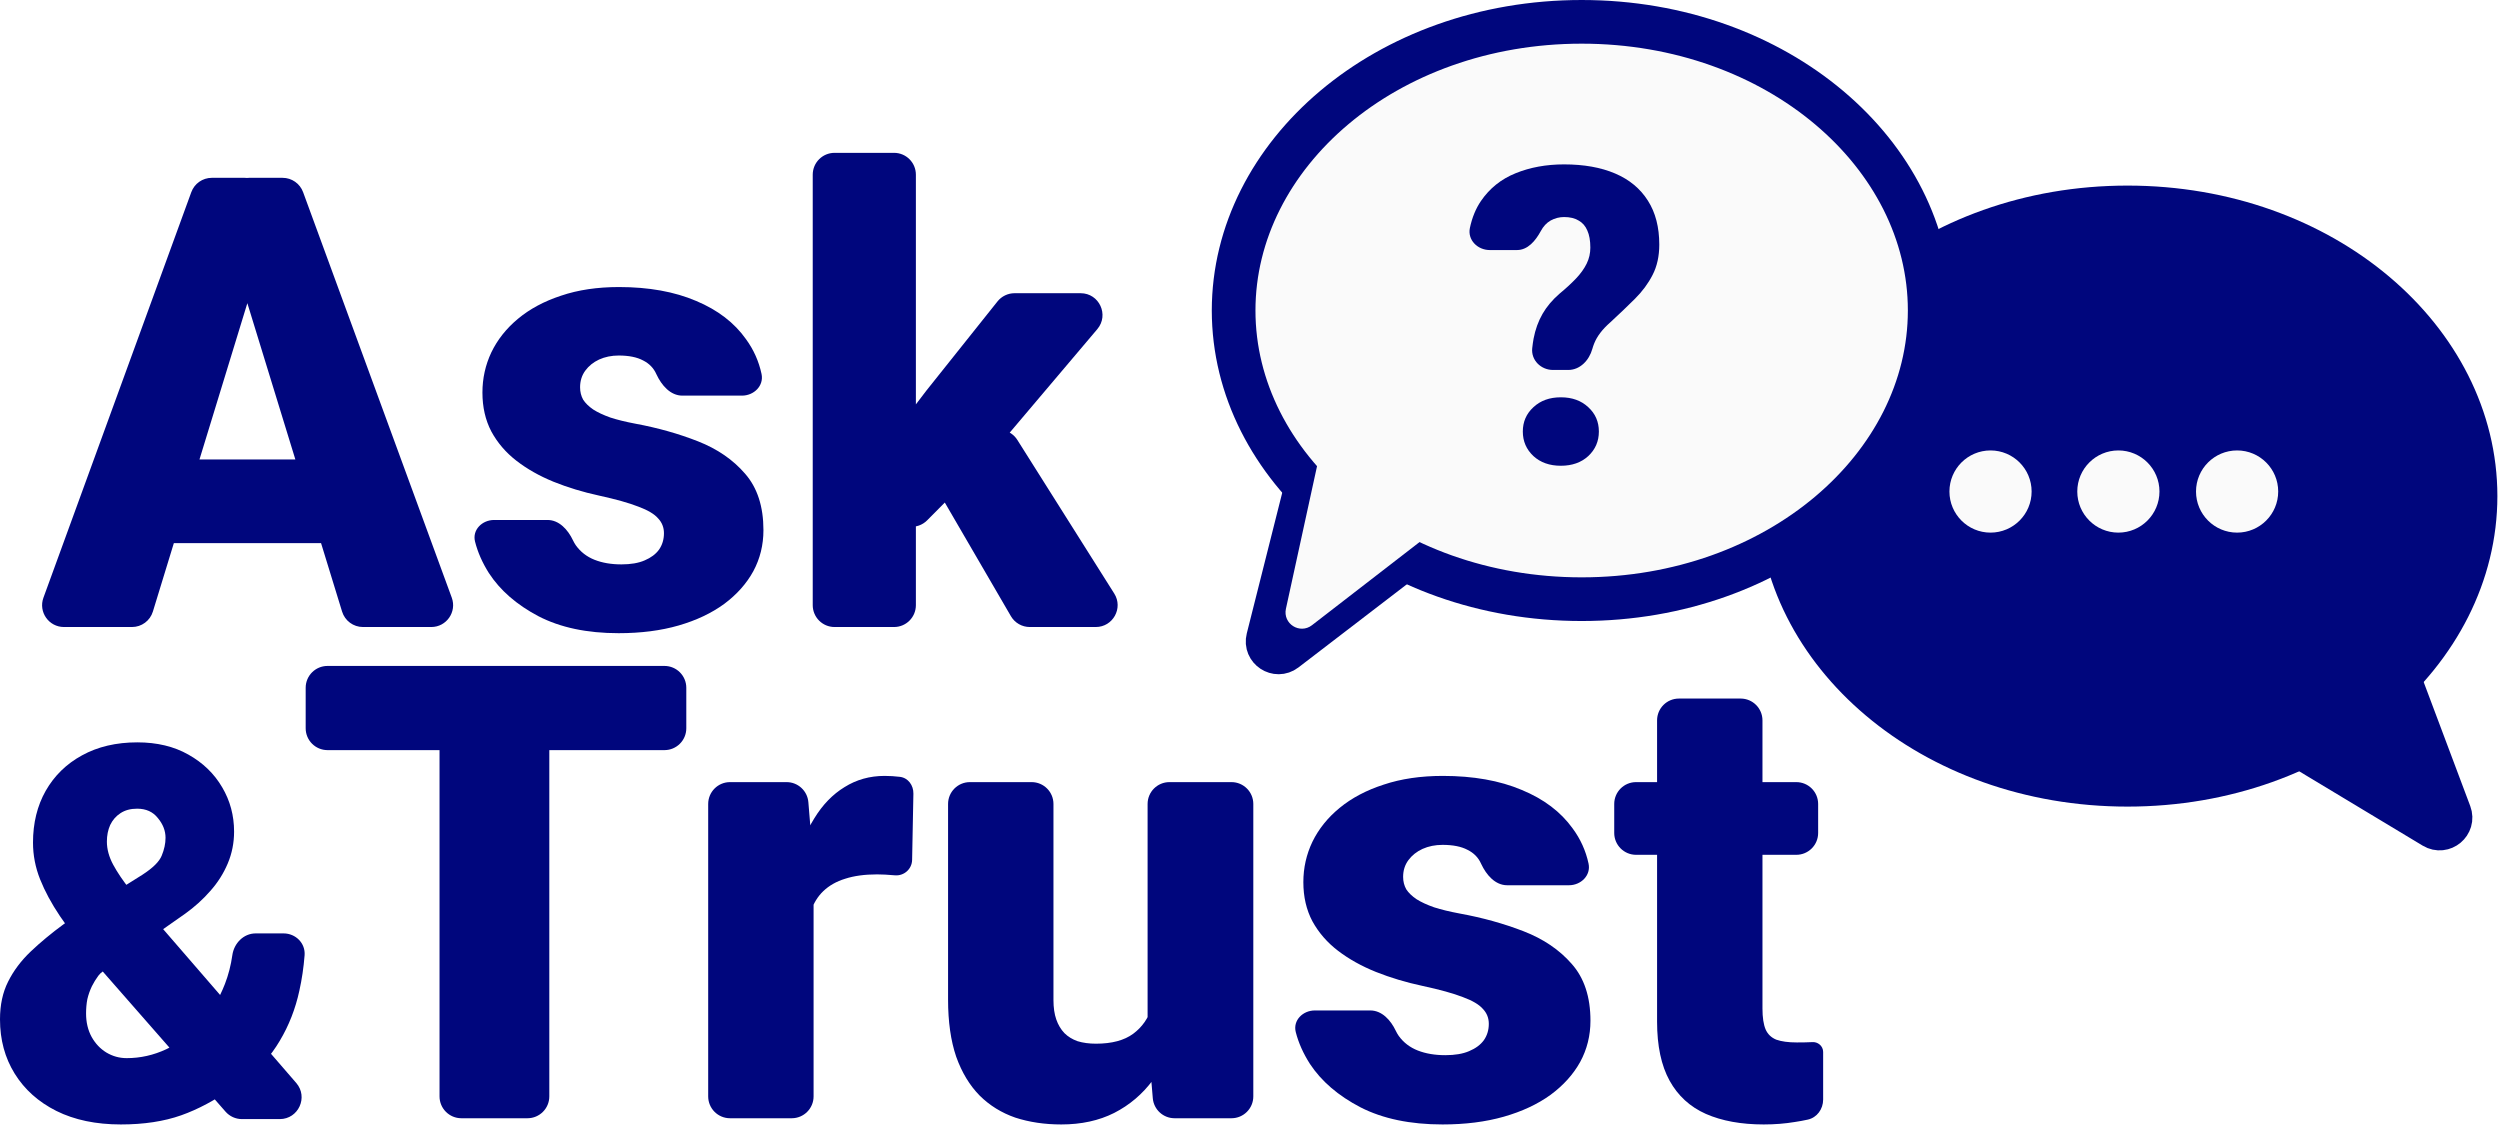
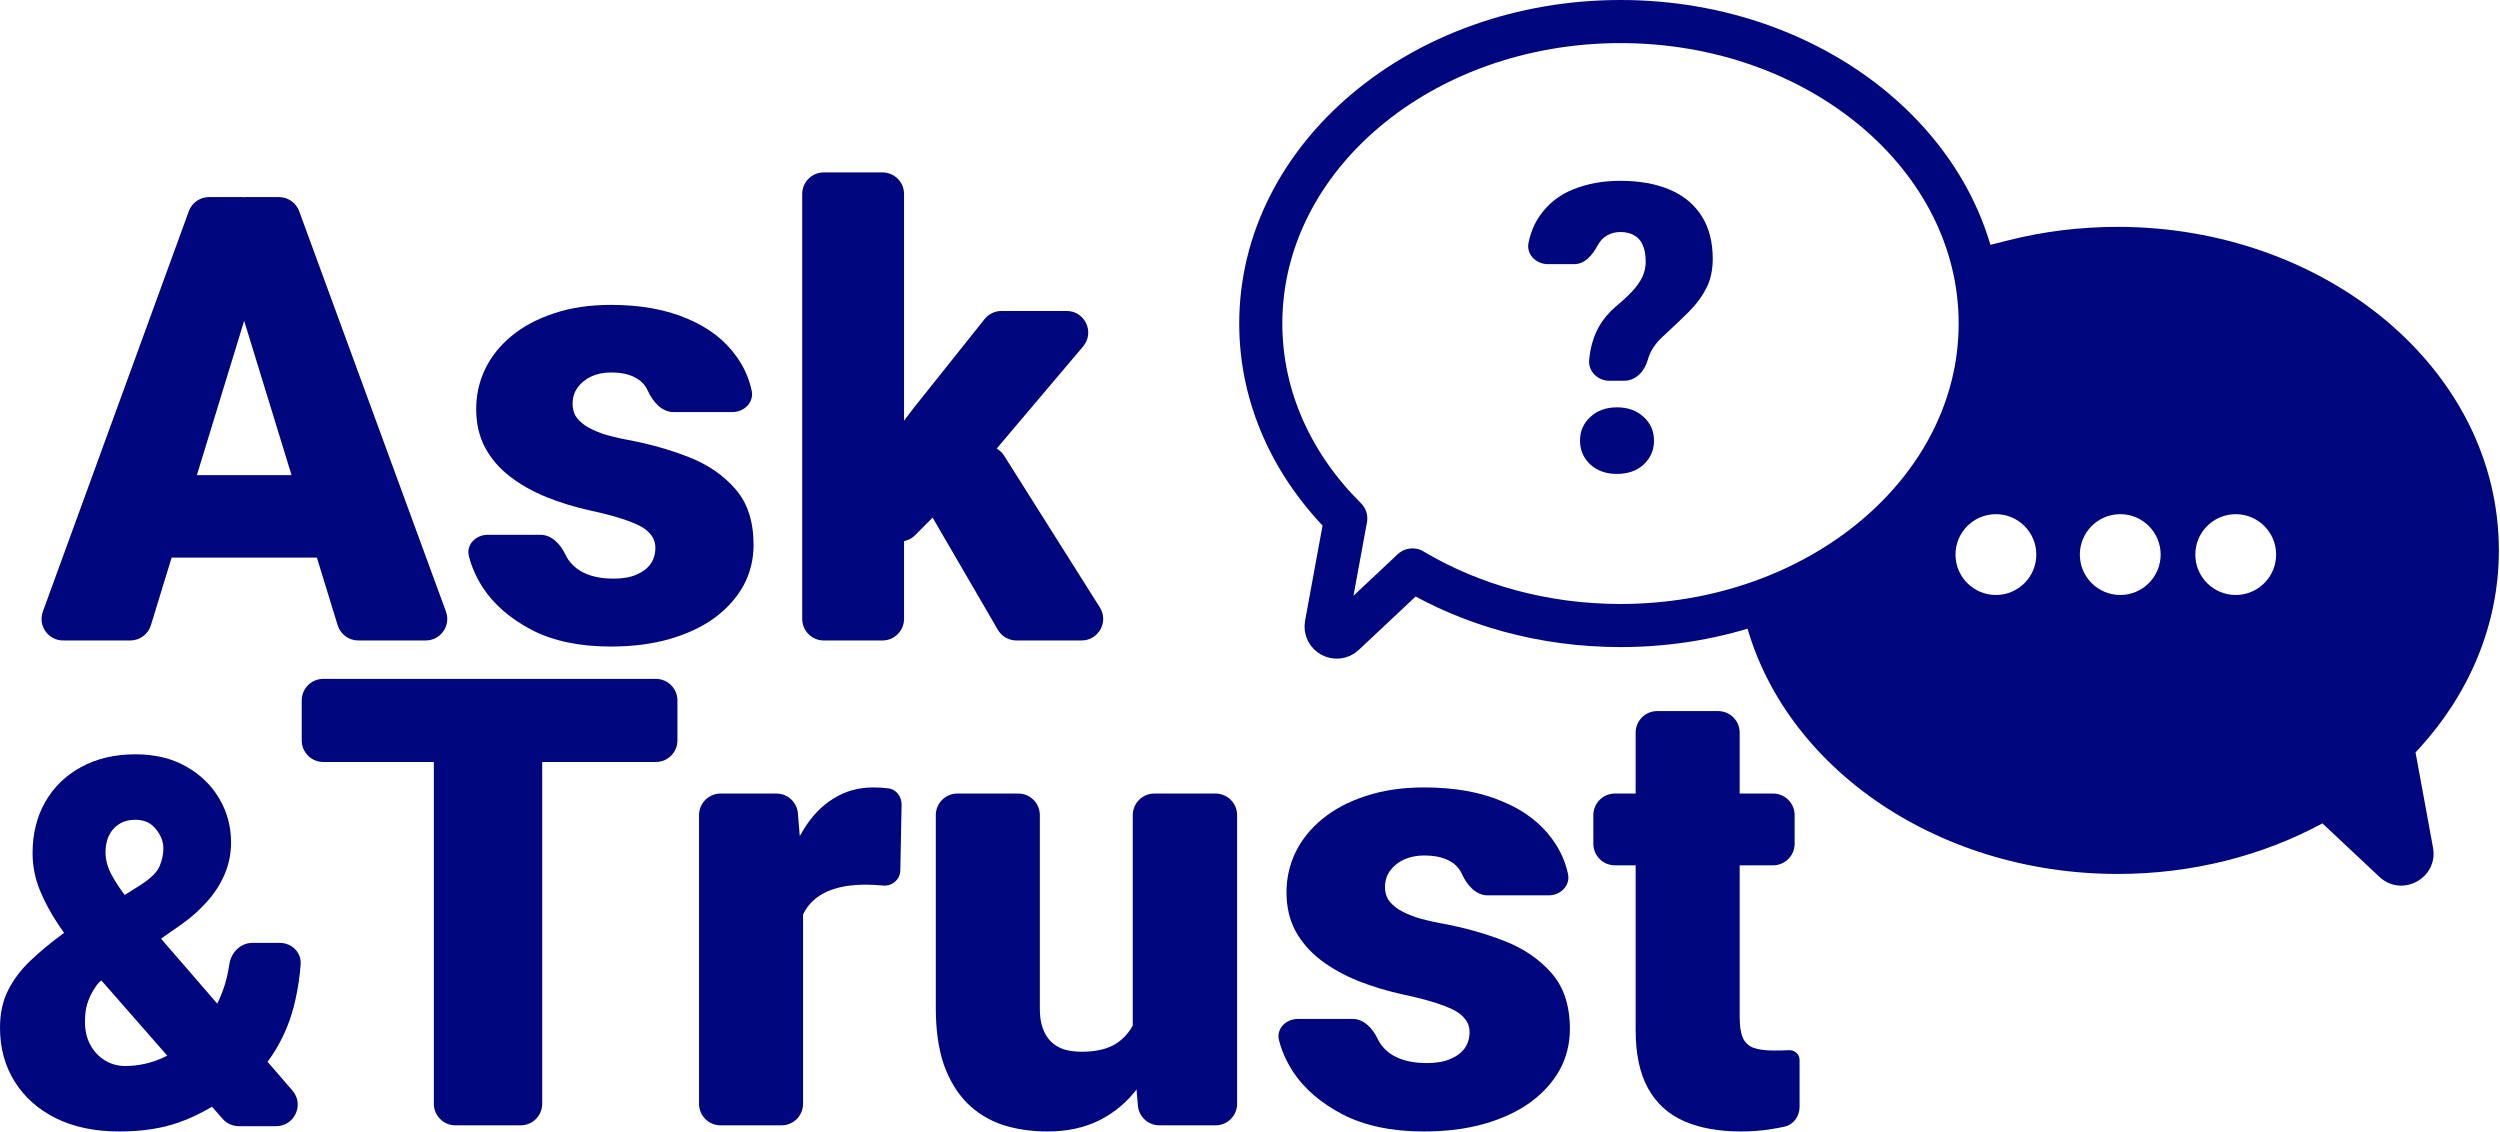
- <svg xmlns="http://www.w3.org/2000/svg" width="229" height="103" viewBox="0 0 229 103" fill="none">
-   <path d="M23.547 24.776C23.533 24.883 23.509 24.988 23.478 25.091L14.004 56.02C13.747 56.861 12.971 57.435 12.092 57.435H5.858C4.469 57.435 3.503 56.054 3.979 54.75L17.522 17.604C17.81 16.814 18.561 16.289 19.401 16.289H22.412C23.624 16.289 24.557 17.358 24.394 18.559L23.547 24.776ZM33.247 57.435C32.368 57.435 31.593 56.862 31.335 56.022L21.831 25.08C21.802 24.984 21.779 24.887 21.765 24.788L20.839 18.584C20.659 17.375 21.595 16.289 22.817 16.289H25.886C26.725 16.289 27.475 16.813 27.764 17.601L41.382 54.746C41.861 56.052 40.895 57.435 39.505 57.435H33.247ZM29.377 42.09C30.481 42.09 31.377 42.985 31.377 44.09V47.748C31.377 48.853 30.481 49.748 29.377 49.748H12.431C11.326 49.748 10.431 48.853 10.431 47.748V44.09C10.431 42.985 11.326 42.09 12.431 42.09H29.377Z" fill="#00067D" />
-   <path d="M60.818 48.844C60.818 48.316 60.641 47.864 60.286 47.487C59.949 47.092 59.351 46.734 58.491 46.414C57.631 46.075 56.425 45.735 54.874 45.396C53.397 45.076 52.005 44.652 50.696 44.125C49.406 43.597 48.275 42.956 47.303 42.203C46.331 41.449 45.565 40.554 45.004 39.518C44.462 38.482 44.191 37.295 44.191 35.958C44.191 34.658 44.462 33.433 45.004 32.284C45.565 31.116 46.378 30.089 47.443 29.204C48.528 28.299 49.846 27.593 51.397 27.084C52.949 26.557 54.715 26.293 56.697 26.293C59.426 26.293 61.781 26.717 63.763 27.564C65.744 28.393 67.268 29.562 68.333 31.069C69.035 32.032 69.509 33.094 69.757 34.254C69.987 35.334 69.064 36.24 67.96 36.24H62.51C61.405 36.24 60.599 35.293 60.132 34.292C60.127 34.282 60.122 34.272 60.117 34.262C59.874 33.716 59.472 33.301 58.912 33.019C58.351 32.717 57.603 32.566 56.669 32.566C56.014 32.566 55.416 32.689 54.874 32.934C54.35 33.179 53.93 33.518 53.612 33.951C53.294 34.385 53.136 34.893 53.136 35.477C53.136 35.892 53.229 36.269 53.416 36.608C53.621 36.928 53.93 37.229 54.341 37.512C54.752 37.776 55.276 38.021 55.911 38.247C56.547 38.454 57.313 38.642 58.211 38.812C60.248 39.189 62.155 39.725 63.931 40.423C65.707 41.12 67.146 42.109 68.249 43.39C69.371 44.671 69.931 46.395 69.931 48.561C69.931 49.918 69.623 51.171 69.006 52.32C68.389 53.45 67.501 54.449 66.342 55.315C65.183 56.163 63.791 56.822 62.164 57.294C60.538 57.764 58.706 58 56.669 58C53.771 58 51.322 57.482 49.322 56.446C47.322 55.391 45.808 54.072 44.78 52.489C44.178 51.536 43.756 50.575 43.513 49.608C43.244 48.537 44.161 47.629 45.265 47.629H50.148C51.221 47.629 52.024 48.522 52.484 49.493C52.56 49.653 52.646 49.804 52.743 49.946C53.173 50.549 53.743 50.992 54.453 51.274C55.164 51.557 55.986 51.698 56.921 51.698C57.781 51.698 58.491 51.576 59.052 51.331C59.631 51.086 60.071 50.756 60.37 50.342C60.669 49.908 60.818 49.409 60.818 48.844Z" fill="#00067D" />
-   <path d="M81.895 14C83 14 83.895 14.895 83.895 16V55.435C83.895 56.539 83 57.435 81.895 57.435H76.446C75.341 57.435 74.446 56.539 74.446 55.435V16C74.446 14.895 75.341 14 76.446 14H81.895ZM98.986 26.858C100.689 26.858 101.613 28.85 100.513 30.15L90.12 42.429L84.93 47.66C84.044 48.553 82.565 48.417 81.857 47.378L79.913 44.525C79.428 43.813 79.453 42.871 79.974 42.186L84.849 35.788L91.37 27.611C91.75 27.135 92.325 26.858 92.934 26.858H98.986ZM94.327 57.435C93.615 57.435 92.956 57.056 92.598 56.44L85.987 45.075C85.469 44.184 85.713 43.044 86.552 42.444L90.331 39.736C91.266 39.066 92.573 39.322 93.187 40.295L102.065 54.368C102.905 55.699 101.948 57.435 100.373 57.435H94.327Z" fill="#00067D" />
-   <path d="M5.86 84.635L13.046 80.126C14.008 79.503 14.597 78.919 14.814 78.374C15.046 77.813 15.163 77.268 15.163 76.738C15.163 76.1 14.93 75.5 14.465 74.939C14.015 74.363 13.38 74.075 12.558 74.075C11.954 74.075 11.442 74.215 11.023 74.495C10.62 74.76 10.31 75.118 10.093 75.57C9.891 76.022 9.791 76.528 9.791 77.089C9.791 77.79 9.985 78.498 10.372 79.215C10.76 79.931 11.271 80.687 11.907 81.481C12.558 82.276 13.279 83.148 14.07 84.098L27.137 99.201C28.258 100.496 27.338 102.509 25.625 102.509H22.163C21.586 102.509 21.038 102.261 20.658 101.827L8.279 87.696C7.209 86.326 6.279 85.064 5.488 83.911C4.713 82.759 4.109 81.637 3.674 80.547C3.24 79.456 3.023 78.335 3.023 77.182C3.023 75.391 3.411 73.81 4.186 72.439C4.977 71.053 6.085 69.97 7.512 69.192C8.953 68.397 10.643 68 12.581 68C14.38 68 15.938 68.374 17.256 69.121C18.589 69.869 19.62 70.866 20.349 72.112C21.078 73.343 21.442 74.698 21.442 76.178C21.442 77.206 21.248 78.179 20.86 79.098C20.473 80.017 19.938 80.858 19.256 81.621C18.589 82.385 17.822 83.078 16.953 83.701L9.423 88.979C9.266 89.089 9.124 89.22 9.01 89.374C8.778 89.69 8.581 90.011 8.419 90.336C8.233 90.726 8.093 91.123 8 91.528C7.922 91.933 7.884 92.369 7.884 92.836C7.884 93.646 8.054 94.363 8.395 94.986C8.736 95.594 9.186 96.069 9.744 96.411C10.318 96.754 10.938 96.925 11.605 96.925C12.861 96.925 14.07 96.653 15.233 96.108C16.411 95.547 17.465 94.76 18.395 93.748C19.326 92.735 20.062 91.528 20.605 90.126C20.925 89.298 21.151 88.42 21.282 87.494C21.437 86.4 22.314 85.5 23.419 85.5H25.977C27.081 85.5 27.986 86.397 27.901 87.498C27.814 88.618 27.654 89.705 27.419 90.757C27.062 92.408 26.465 93.935 25.628 95.336C24.806 96.738 23.698 97.969 22.302 99.028C22.225 99.075 22.078 99.168 21.86 99.308C21.74 99.383 21.639 99.444 21.557 99.49C21.466 99.542 21.376 99.596 21.291 99.657C19.706 100.779 18.145 101.613 16.605 102.159C15.023 102.72 13.178 103 11.07 103C8.791 103 6.822 102.587 5.163 101.762C3.519 100.936 2.248 99.799 1.349 98.35C0.45 96.902 0 95.243 0 93.374C0 92.05 0.248 90.897 0.744 89.916C1.24 88.919 1.93 88 2.814 87.159C3.698 86.318 4.713 85.477 5.86 84.635Z" fill="#00067D" />
-   <path d="M48.317 61C49.421 61 50.317 61.895 50.317 63V100.431C50.317 101.535 49.421 102.431 48.317 102.431H42.261C41.157 102.431 40.261 101.535 40.261 100.431V63C40.261 61.895 41.157 61 42.261 61H48.317ZM60.865 61C61.969 61 62.865 61.895 62.865 63V66.711C62.865 67.816 61.969 68.711 60.865 68.711H30C28.895 68.711 28 67.816 28 66.711V63C28 61.895 28.895 61 30 61H60.865Z" fill="#00067D" />
-   <path d="M74.524 79.268V100.431C74.524 101.535 73.629 102.431 72.524 102.431H66.87C65.765 102.431 64.87 101.535 64.87 100.431V73.642C64.87 72.538 65.765 71.642 66.87 71.642H72.052C73.093 71.642 73.96 72.44 74.046 73.478L74.524 79.268ZM82.431 71.159C83.189 71.249 83.682 71.939 83.667 72.703L83.55 78.768C83.534 79.605 82.807 80.252 81.973 80.179C81.323 80.122 80.779 80.094 80.34 80.094C79.213 80.094 78.239 80.226 77.418 80.492C76.616 80.739 75.947 81.118 75.412 81.63C74.897 82.123 74.515 82.749 74.266 83.508C74.169 83.829 74.095 84.173 74.042 84.538C73.944 85.22 73.171 85.646 72.594 85.27C72.35 85.112 72.203 84.841 72.207 84.551C72.235 82.666 72.435 80.943 72.805 79.382C73.226 77.675 73.818 76.205 74.582 74.972C75.346 73.719 76.272 72.761 77.361 72.098C78.449 71.415 79.671 71.073 81.027 71.073C81.505 71.073 81.973 71.102 82.431 71.159Z" fill="#00067D" />
-   <path d="M105.12 94.947V73.642C105.12 72.538 106.016 71.642 107.12 71.642H112.803C113.908 71.642 114.803 72.538 114.803 73.642V100.431C114.803 101.535 113.908 102.431 112.803 102.431H107.589C106.55 102.431 105.684 101.635 105.596 100.599L105.12 94.947ZM105.983 89.918C106.045 89.236 106.584 88.675 107.269 88.659C107.976 88.643 108.562 89.213 108.525 89.919C108.442 91.5 108.205 92.986 107.813 94.378C107.317 96.123 106.581 97.641 105.607 98.931C104.652 100.221 103.468 101.226 102.055 101.947C100.661 102.649 99.047 103 97.213 103C95.686 103 94.282 102.791 93.002 102.374C91.742 101.938 90.653 101.264 89.736 100.354C88.82 99.424 88.103 98.239 87.588 96.797C87.091 95.336 86.843 93.591 86.843 91.561V73.642C86.843 72.538 87.738 71.642 88.843 71.642H94.497C95.602 71.642 96.497 72.538 96.497 73.642V91.618C96.497 92.301 96.583 92.889 96.755 93.382C96.927 93.875 97.175 94.293 97.5 94.634C97.825 94.957 98.226 95.203 98.703 95.374C99.2 95.526 99.763 95.602 100.393 95.602C101.845 95.602 102.981 95.298 103.803 94.691C104.624 94.084 105.197 93.259 105.521 92.215C105.754 91.51 105.908 90.744 105.983 89.918Z" fill="#00067D" />
-   <path d="M136.375 93.781C136.375 93.249 136.194 92.794 135.831 92.415C135.487 92.016 134.876 91.656 133.998 91.333C133.119 90.992 131.887 90.65 130.302 90.309C128.793 89.987 127.37 89.56 126.033 89.028C124.716 88.497 123.56 87.852 122.567 87.094C121.574 86.335 120.791 85.434 120.218 84.39C119.664 83.347 119.387 82.152 119.387 80.805C119.387 79.496 119.664 78.263 120.218 77.106C120.791 75.93 121.622 74.896 122.71 74.004C123.818 73.094 125.164 72.382 126.75 71.87C128.335 71.339 130.14 71.073 132.164 71.073C134.952 71.073 137.359 71.5 139.383 72.354C141.408 73.188 142.964 74.365 144.053 75.882C144.773 76.856 145.259 77.93 145.511 79.103C145.743 80.183 144.819 81.089 143.715 81.089H138.06C136.956 81.089 136.148 80.142 135.68 79.142C135.673 79.127 135.666 79.112 135.659 79.098C135.411 78.547 135 78.13 134.427 77.846C133.854 77.542 133.09 77.39 132.135 77.39C131.467 77.39 130.856 77.513 130.302 77.76C129.767 78.007 129.337 78.348 129.013 78.785C128.688 79.221 128.526 79.733 128.526 80.321C128.526 80.739 128.621 81.118 128.812 81.459C129.022 81.782 129.337 82.085 129.758 82.37C130.178 82.635 130.713 82.882 131.362 83.11C132.011 83.318 132.794 83.508 133.711 83.679C135.793 84.058 137.741 84.599 139.555 85.301C141.37 86.003 142.84 86.999 143.967 88.289C145.113 89.579 145.686 91.314 145.686 93.496C145.686 94.862 145.371 96.123 144.741 97.281C144.11 98.419 143.203 99.424 142.019 100.297C140.835 101.15 139.412 101.814 137.75 102.289C136.089 102.763 134.217 103 132.135 103C129.175 103 126.673 102.478 124.63 101.435C122.586 100.373 121.039 99.045 119.989 97.451C119.372 96.486 118.939 95.515 118.691 94.536C118.42 93.465 119.337 92.557 120.442 92.557H125.516C126.589 92.557 127.393 93.45 127.853 94.419C127.932 94.586 128.023 94.743 128.125 94.89C128.564 95.497 129.146 95.943 129.872 96.228C130.598 96.512 131.438 96.654 132.393 96.654C133.272 96.654 133.998 96.531 134.57 96.285C135.163 96.038 135.611 95.706 135.917 95.289C136.223 94.852 136.375 94.35 136.375 93.781Z" fill="#00067D" />
-   <path d="M164.542 71.642C165.646 71.642 166.542 72.538 166.542 73.642V76.301C166.542 77.405 165.646 78.301 164.542 78.301H149.863C148.759 78.301 147.863 77.405 147.863 76.301V73.642C147.863 72.538 148.759 71.642 149.863 71.642H164.542ZM151.788 65.988C151.788 64.883 152.683 63.988 153.788 63.988H159.442C160.547 63.988 161.442 64.883 161.442 65.988V92.386C161.442 93.202 161.538 93.837 161.729 94.293C161.92 94.729 162.244 95.042 162.703 95.232C163.18 95.402 163.811 95.488 164.594 95.488C165.147 95.488 165.606 95.478 165.969 95.459C166.509 95.403 167 95.815 167 96.358V100.72C167 101.587 166.443 102.368 165.596 102.556C165.212 102.641 164.821 102.713 164.422 102.772C163.524 102.924 162.569 103 161.557 103C159.494 103 157.728 102.678 156.257 102.033C154.806 101.388 153.698 100.373 152.934 98.988C152.17 97.603 151.788 95.801 151.788 93.581V65.988Z" fill="#00067D" />
-   <path d="M120.245 42.236L116.144 58.512C115.912 59.431 116.97 60.126 117.722 59.55L134.036 47.037" stroke="#00067D" stroke-width="4" stroke-linecap="round" />
-   <path d="M194.88 19C212.829 19 226.76 31.152 226.76 45.442C226.76 59.733 212.829 71.885 194.88 71.885C176.931 71.885 163 59.733 163 45.442C163 31.152 176.931 19 194.88 19Z" fill="#00067D" stroke="#00067D" stroke-width="4" />
-   <path d="M220.735 74.802L210.356 67.18L219.253 60.5L222.302 73.772C222.509 74.675 221.482 75.35 220.735 74.802Z" fill="#00067D" />
-   <path d="M218.502 58.827L224.403 74.54C224.736 75.427 223.763 76.237 222.951 75.748L205.337 65.145" stroke="#00067D" stroke-width="4" stroke-linecap="round" />
-   <circle cx="182.332" cy="45.024" r="3.764" fill="#FAFAFA" />
-   <circle cx="194.043" cy="45.024" r="3.764" fill="#FAFAFA" />
-   <circle cx="204.919" cy="45.024" r="3.764" fill="#FAFAFA" />
-   <path d="M144.88 2C126.931 2 113 14.152 113 28.442C113 42.733 126.931 54.885 144.88 54.885C162.828 54.885 176.759 42.733 176.76 28.442C176.76 14.152 162.828 2 144.88 2Z" fill="#FAFAFA" stroke="#00067D" stroke-width="4" />
-   <path d="M119.867 56.877L130.24 48.859L121.343 41.827L118.278 55.873C118.079 56.785 119.128 57.448 119.867 56.877Z" fill="#FAFAFA" stroke="#FAFAFA" />
-   <path d="M145.858 31.96C145.566 33.005 144.735 33.888 143.651 33.888H142.254C141.149 33.888 140.234 32.99 140.352 31.892C140.386 31.584 140.427 31.291 140.477 31.013C140.639 30.172 140.912 29.417 141.297 28.749C141.682 28.081 142.204 27.463 142.862 26.894C143.446 26.412 143.949 25.948 144.371 25.503C144.793 25.057 145.116 24.606 145.34 24.148C145.563 23.691 145.675 23.202 145.675 22.683C145.675 22.04 145.582 21.514 145.395 21.106C145.222 20.698 144.955 20.395 144.594 20.197C144.247 19.986 143.806 19.881 143.272 19.881C142.837 19.881 142.427 19.986 142.042 20.197C141.67 20.407 141.365 20.735 141.129 21.18C140.653 22.054 139.949 22.905 138.953 22.905H136.464C135.343 22.905 134.41 21.975 134.642 20.879C134.843 19.932 135.18 19.11 135.652 18.416C136.447 17.253 137.503 16.406 138.819 15.874C140.148 15.33 141.632 15.058 143.272 15.058C145.085 15.058 146.644 15.336 147.948 15.893C149.252 16.449 150.251 17.278 150.947 18.379C151.642 19.467 151.99 20.809 151.99 22.404C151.99 23.468 151.785 24.396 151.375 25.187C150.978 25.966 150.438 26.696 149.755 27.376C149.084 28.044 148.333 28.762 147.501 29.529C146.78 30.159 146.29 30.802 146.029 31.458C145.965 31.615 145.908 31.783 145.858 31.96ZM139.49 39.528C139.49 38.638 139.813 37.895 140.459 37.302C141.105 36.696 141.943 36.393 142.974 36.393C144.004 36.393 144.843 36.696 145.489 37.302C146.134 37.895 146.457 38.638 146.457 39.528C146.457 40.419 146.134 41.167 145.489 41.773C144.843 42.367 144.004 42.663 142.974 42.663C141.943 42.663 141.105 42.367 140.459 41.773C139.813 41.167 139.49 40.419 139.49 39.528Z" fill="#00067D" />
+ <svg xmlns="http://www.w3.org/2000/svg" width="232" height="105" viewBox="0 0 232 105" fill="none">
+   <path d="M23.547 26.776C23.533 26.883 23.509 26.988 23.478 27.091L14.004 58.02C13.747 58.861 12.971 59.435 12.092 59.435H5.858C4.469 59.435 3.503 58.054 3.979 56.75L17.522 19.604C17.81 18.814 18.561 18.289 19.401 18.289H22.412C23.624 18.289 24.557 19.358 24.394 20.559L23.547 26.776ZM33.247 59.435C32.368 59.435 31.593 58.862 31.335 58.022L21.831 27.08C21.802 26.984 21.779 26.887 21.765 26.788L20.839 20.584C20.659 19.375 21.595 18.289 22.817 18.289H25.886C26.725 18.289 27.475 18.813 27.764 19.601L41.382 56.746C41.861 58.052 40.895 59.435 39.505 59.435H33.247ZM29.377 44.09C30.481 44.09 31.377 44.985 31.377 46.09V49.748C31.377 50.853 30.481 51.748 29.377 51.748H12.431C11.326 51.748 10.431 50.853 10.431 49.748V46.09C10.431 44.985 11.326 44.09 12.431 44.09H29.377Z" fill="#00067D" />
+   <path d="M60.818 50.844C60.818 50.316 60.641 49.864 60.286 49.487C59.949 49.092 59.351 48.734 58.491 48.414C57.631 48.075 56.425 47.735 54.874 47.396C53.397 47.076 52.005 46.652 50.696 46.125C49.406 45.597 48.275 44.956 47.303 44.203C46.331 43.449 45.565 42.554 45.004 41.518C44.462 40.482 44.191 39.295 44.191 37.958C44.191 36.658 44.462 35.433 45.004 34.284C45.565 33.116 46.378 32.089 47.443 31.204C48.528 30.299 49.846 29.593 51.397 29.084C52.949 28.557 54.715 28.293 56.697 28.293C59.426 28.293 61.781 28.717 63.763 29.564C65.744 30.393 67.268 31.562 68.333 33.069C69.035 34.032 69.509 35.094 69.757 36.254C69.987 37.334 69.064 38.24 67.96 38.24H62.51C61.405 38.24 60.599 37.293 60.132 36.292C60.127 36.282 60.122 36.272 60.117 36.262C59.874 35.716 59.472 35.301 58.912 35.019C58.351 34.717 57.603 34.566 56.669 34.566C56.014 34.566 55.416 34.689 54.874 34.934C54.35 35.179 53.93 35.518 53.612 35.951C53.294 36.385 53.136 36.893 53.136 37.477C53.136 37.892 53.229 38.269 53.416 38.608C53.621 38.928 53.93 39.229 54.341 39.512C54.752 39.776 55.276 40.021 55.911 40.247C56.547 40.454 57.313 40.642 58.211 40.812C60.248 41.189 62.155 41.725 63.931 42.423C65.707 43.12 67.146 44.109 68.249 45.39C69.371 46.671 69.931 48.395 69.931 50.561C69.931 51.918 69.623 53.171 69.006 54.32C68.389 55.45 67.501 56.449 66.342 57.315C65.183 58.163 63.791 58.822 62.164 59.294C60.538 59.764 58.706 60 56.669 60C53.771 60 51.322 59.482 49.322 58.446C47.322 57.391 45.808 56.072 44.78 54.489C44.178 53.536 43.756 52.575 43.513 51.608C43.244 50.537 44.161 49.629 45.265 49.629H50.148C51.221 49.629 52.024 50.522 52.484 51.493C52.56 51.653 52.646 51.804 52.743 51.946C53.173 52.549 53.743 52.992 54.453 53.274C55.164 53.557 55.986 53.698 56.921 53.698C57.781 53.698 58.491 53.576 59.052 53.331C59.631 53.086 60.071 52.756 60.37 52.342C60.669 51.908 60.818 51.409 60.818 50.844Z" fill="#00067D" />
+   <path d="M81.895 16C83 16 83.895 16.895 83.895 18V57.435C83.895 58.539 83 59.435 81.895 59.435H76.446C75.341 59.435 74.446 58.539 74.446 57.435V18C74.446 16.895 75.341 16 76.446 16H81.895ZM98.986 28.858C100.689 28.858 101.613 30.85 100.513 32.15L90.12 44.429L84.93 49.66C84.044 50.553 82.565 50.417 81.857 49.378L79.913 46.525C79.428 45.813 79.453 44.871 79.974 44.186L84.849 37.788L91.37 29.611C91.75 29.135 92.325 28.858 92.934 28.858H98.986ZM94.327 59.435C93.615 59.435 92.956 59.056 92.598 58.44L85.987 47.075C85.469 46.184 85.713 45.044 86.552 44.444L90.331 41.736C91.266 41.066 92.573 41.322 93.187 42.295L102.065 56.368C102.905 57.699 101.948 59.435 100.373 59.435H94.327Z" fill="#00067D" />
+   <path d="M5.86 86.635L13.046 82.126C14.008 81.503 14.597 80.919 14.814 80.374C15.046 79.813 15.163 79.268 15.163 78.738C15.163 78.1 14.93 77.5 14.465 76.939C14.015 76.363 13.38 76.075 12.558 76.075C11.954 76.075 11.442 76.215 11.023 76.495C10.62 76.76 10.31 77.118 10.093 77.57C9.891 78.022 9.791 78.528 9.791 79.089C9.791 79.79 9.985 80.498 10.372 81.215C10.76 81.931 11.271 82.687 11.907 83.481C12.558 84.276 13.279 85.148 14.07 86.098L27.137 101.201C28.258 102.496 27.338 104.509 25.625 104.509H22.163C21.586 104.509 21.038 104.261 20.658 103.827L8.279 89.696C7.209 88.326 6.279 87.064 5.488 85.911C4.713 84.759 4.109 83.637 3.674 82.547C3.24 81.456 3.023 80.335 3.023 79.182C3.023 77.391 3.411 75.81 4.186 74.439C4.977 73.053 6.085 71.97 7.512 71.192C8.953 70.397 10.643 70 12.581 70C14.38 70 15.938 70.374 17.256 71.121C18.589 71.869 19.62 72.866 20.349 74.112C21.078 75.343 21.442 76.698 21.442 78.178C21.442 79.206 21.248 80.179 20.86 81.098C20.473 82.017 19.938 82.858 19.256 83.621C18.589 84.385 17.822 85.078 16.953 85.701L9.423 90.979C9.266 91.089 9.124 91.22 9.01 91.374C8.778 91.69 8.581 92.011 8.419 92.336C8.233 92.726 8.093 93.123 8 93.528C7.922 93.933 7.884 94.369 7.884 94.836C7.884 95.646 8.054 96.363 8.395 96.986C8.736 97.594 9.186 98.069 9.744 98.411C10.318 98.754 10.938 98.925 11.605 98.925C12.861 98.925 14.07 98.653 15.233 98.108C16.411 97.547 17.465 96.76 18.395 95.748C19.326 94.735 20.062 93.528 20.605 92.126C20.925 91.298 21.151 90.42 21.282 89.494C21.437 88.4 22.314 87.5 23.419 87.5H25.977C27.081 87.5 27.986 88.397 27.901 89.498C27.814 90.618 27.654 91.705 27.419 92.757C27.062 94.408 26.465 95.935 25.628 97.336C24.806 98.738 23.698 99.969 22.302 101.028C22.225 101.075 22.078 101.168 21.86 101.308C21.74 101.383 21.639 101.444 21.557 101.49C21.466 101.542 21.376 101.596 21.291 101.657C19.706 102.779 18.145 103.613 16.605 104.159C15.023 104.72 13.178 105 11.07 105C8.791 105 6.822 104.587 5.163 103.762C3.519 102.936 2.248 101.799 1.349 100.35C0.45 98.902 0 97.243 0 95.374C0 94.05 0.248 92.897 0.744 91.916C1.24 90.919 1.93 90 2.814 89.159C3.698 88.318 4.713 87.477 5.86 86.635Z" fill="#00067D" />
+   <path d="M48.317 63C49.421 63 50.317 63.895 50.317 65V102.431C50.317 103.535 49.421 104.431 48.317 104.431H42.261C41.157 104.431 40.261 103.535 40.261 102.431V65C40.261 63.895 41.157 63 42.261 63H48.317ZM60.865 63C61.969 63 62.865 63.895 62.865 65V68.711C62.865 69.816 61.969 70.711 60.865 70.711H30C28.895 70.711 28 69.816 28 68.711V65C28 63.895 28.895 63 30 63H60.865Z" fill="#00067D" />
+   <path d="M74.524 81.268V102.431C74.524 103.535 73.629 104.431 72.524 104.431H66.87C65.765 104.431 64.87 103.535 64.87 102.431V75.642C64.87 74.538 65.765 73.642 66.87 73.642H72.052C73.093 73.642 73.96 74.44 74.046 75.478L74.524 81.268ZM82.431 73.159C83.189 73.249 83.682 73.939 83.667 74.703L83.55 80.768C83.534 81.605 82.807 82.252 81.973 82.179V82.179C81.323 82.122 80.779 82.094 80.34 82.094C79.213 82.094 78.239 82.226 77.418 82.492C76.616 82.739 75.947 83.118 75.412 83.63C74.897 84.123 74.515 84.749 74.266 85.508C74.169 85.829 74.095 86.173 74.042 86.538C73.944 87.22 73.171 87.646 72.594 87.27V87.27C72.35 87.112 72.203 86.841 72.207 86.551C72.235 84.666 72.435 82.943 72.805 81.382C73.226 79.675 73.818 78.205 74.582 76.972C75.346 75.719 76.272 74.761 77.361 74.098C78.449 73.415 79.671 73.073 81.027 73.073C81.505 73.073 81.973 73.102 82.431 73.159V73.159Z" fill="#00067D" />
+   <path d="M105.12 96.947V75.642C105.12 74.538 106.016 73.642 107.12 73.642H112.803C113.908 73.642 114.803 74.538 114.803 75.642V102.431C114.803 103.535 113.908 104.431 112.803 104.431H107.589C106.55 104.431 105.684 103.635 105.596 102.599L105.12 96.947ZM105.983 91.918C106.045 91.236 106.584 90.675 107.269 90.659V90.659C107.976 90.643 108.562 91.213 108.525 91.919C108.442 93.5 108.205 94.986 107.813 96.378C107.317 98.123 106.581 99.641 105.607 100.931C104.652 102.221 103.468 103.226 102.055 103.947C100.661 104.649 99.047 105 97.213 105C95.686 105 94.282 104.791 93.002 104.374C91.742 103.938 90.653 103.264 89.736 102.354C88.82 101.424 88.103 100.238 87.588 98.797C87.091 97.336 86.843 95.591 86.843 93.561V75.642C86.843 74.538 87.738 73.642 88.843 73.642H94.497C95.602 73.642 96.497 74.538 96.497 75.642V93.618C96.497 94.301 96.583 94.889 96.755 95.382C96.927 95.875 97.175 96.293 97.5 96.634C97.825 96.957 98.226 97.203 98.703 97.374C99.2 97.526 99.763 97.602 100.393 97.602C101.845 97.602 102.981 97.298 103.803 96.691C104.624 96.084 105.197 95.259 105.521 94.215C105.754 93.51 105.908 92.744 105.983 91.918Z" fill="#00067D" />
+   <path d="M136.375 95.781C136.375 95.249 136.194 94.794 135.831 94.415C135.487 94.016 134.876 93.656 133.998 93.333C133.119 92.992 131.887 92.65 130.302 92.309C128.793 91.987 127.37 91.56 126.033 91.028C124.716 90.497 123.56 89.852 122.567 89.094C121.574 88.335 120.791 87.434 120.218 86.39C119.664 85.347 119.387 84.152 119.387 82.805C119.387 81.496 119.664 80.263 120.218 79.106C120.791 77.93 121.622 76.896 122.71 76.004C123.818 75.094 125.164 74.382 126.75 73.87C128.335 73.339 130.14 73.073 132.164 73.073C134.952 73.073 137.359 73.5 139.383 74.354C141.408 75.188 142.964 76.365 144.053 77.882C144.773 78.856 145.259 79.93 145.511 81.103C145.743 82.183 144.819 83.089 143.715 83.089H138.06C136.956 83.089 136.148 82.142 135.68 81.142C135.673 81.127 135.666 81.112 135.659 81.098C135.411 80.547 135 80.13 134.427 79.846C133.854 79.542 133.09 79.39 132.135 79.39C131.467 79.39 130.856 79.514 130.302 79.76C129.767 80.007 129.337 80.348 129.013 80.785C128.688 81.221 128.526 81.733 128.526 82.321C128.526 82.739 128.621 83.118 128.812 83.459C129.022 83.782 129.337 84.085 129.758 84.37C130.178 84.635 130.713 84.882 131.362 85.11C132.011 85.318 132.794 85.508 133.711 85.679C135.793 86.058 137.741 86.599 139.555 87.301C141.37 88.003 142.84 88.999 143.967 90.289C145.113 91.579 145.686 93.314 145.686 95.496C145.686 96.862 145.371 98.123 144.741 99.281C144.11 100.419 143.203 101.424 142.019 102.297C140.835 103.15 139.412 103.814 137.75 104.289C136.089 104.763 134.217 105 132.135 105C129.175 105 126.673 104.478 124.63 103.435C122.586 102.373 121.039 101.045 119.989 99.451C119.372 98.486 118.939 97.515 118.691 96.536C118.42 95.465 119.337 94.557 120.442 94.557H125.516C126.589 94.557 127.393 95.45 127.853 96.419C127.932 96.586 128.023 96.743 128.125 96.89C128.564 97.497 129.146 97.943 129.872 98.228C130.598 98.512 131.438 98.654 132.393 98.654C133.272 98.654 133.998 98.531 134.57 98.285C135.163 98.038 135.611 97.706 135.917 97.289C136.223 96.852 136.375 96.35 136.375 95.781Z" fill="#00067D" />
+   <path d="M164.542 73.642C165.646 73.642 166.542 74.538 166.542 75.642V78.301C166.542 79.405 165.646 80.301 164.542 80.301H149.863C148.759 80.301 147.863 79.405 147.863 78.301V75.642C147.863 74.538 148.759 73.642 149.863 73.642H164.542ZM151.788 67.988C151.788 66.883 152.683 65.988 153.788 65.988H159.442C160.547 65.988 161.442 66.883 161.442 67.988V94.386C161.442 95.202 161.538 95.837 161.729 96.293C161.92 96.729 162.244 97.042 162.703 97.232C163.18 97.402 163.811 97.488 164.594 97.488C165.147 97.488 165.606 97.478 165.969 97.459V97.459C166.509 97.403 167 97.815 167 98.358V102.72C167 103.587 166.443 104.368 165.596 104.556C165.212 104.641 164.821 104.713 164.422 104.772C163.524 104.924 162.569 105 161.557 105C159.494 105 157.728 104.678 156.257 104.033C154.806 103.388 153.698 102.373 152.934 100.988C152.17 99.603 151.788 97.801 151.788 95.581V67.988Z" fill="#00067D" />
+   <path d="M196.513 21.053C215.712 21.053 231.894 34.182 231.895 51.077C231.894 58.054 229.096 64.439 224.473 69.49C224.37 69.601 224.265 69.71 224.161 69.821L225.782 78.652C226.302 81.485 222.903 83.338 220.803 81.367L215.522 76.408C210.019 79.386 203.492 81.102 196.513 81.102C179.507 81.102 164.958 70.856 161.77 56.789L161.337 54.883L163.233 54.407C176.356 51.114 185.526 41.03 185.526 29.492C185.526 27.842 185.342 26.229 184.987 24.665L184.555 22.759L186.45 22.283C189.643 21.482 193.021 21.053 196.513 21.053ZM185.22 47.715C183.149 47.715 181.47 49.394 181.47 51.465C181.47 53.536 183.149 55.215 185.22 55.215C187.291 55.215 188.97 53.536 188.97 51.465C188.97 49.394 187.291 47.715 185.22 47.715ZM196.759 47.715C194.688 47.715 193.009 49.394 193.009 51.465C193.009 53.536 194.688 55.215 196.759 55.215C198.83 55.215 200.509 53.536 200.509 51.465C200.509 49.394 198.83 47.715 196.759 47.715ZM207.475 47.715C205.404 47.715 203.725 49.394 203.725 51.465C203.725 53.536 205.404 55.215 207.475 55.215C209.546 55.215 211.225 53.536 211.225 51.465C211.225 49.394 209.546 47.715 207.475 47.715Z" fill="#00067D" />
+   <path d="M152.901 33.434C152.613 34.464 151.794 35.334 150.725 35.334H149.349C148.261 35.334 147.359 34.448 147.476 33.366C147.508 33.063 147.549 32.775 147.599 32.5C147.758 31.672 148.027 30.928 148.406 30.27C148.786 29.612 149.3 29.003 149.948 28.442C150.523 27.967 151.019 27.51 151.435 27.071C151.851 26.633 152.169 26.188 152.39 25.737C152.61 25.286 152.72 24.805 152.72 24.293C152.72 23.659 152.628 23.141 152.445 22.739C152.273 22.337 152.01 22.038 151.655 21.843C151.313 21.636 150.878 21.532 150.352 21.532C149.924 21.532 149.52 21.636 149.141 21.843C148.773 22.05 148.474 22.373 148.241 22.812C147.772 23.673 147.078 24.512 146.097 24.512H143.644C142.54 24.512 141.621 23.596 141.849 22.516C142.047 21.582 142.379 20.773 142.845 20.088C143.628 18.943 144.668 18.108 145.965 17.584C147.274 17.048 148.737 16.78 150.352 16.78C152.139 16.78 153.674 17.054 154.959 17.602C156.244 18.151 157.229 18.967 157.915 20.052C158.6 21.124 158.942 22.447 158.942 24.018C158.942 25.067 158.741 25.981 158.337 26.761C157.945 27.528 157.413 28.247 156.74 28.918C156.079 29.576 155.339 30.282 154.519 31.038C153.809 31.66 153.326 32.293 153.069 32.939C153.006 33.094 152.95 33.259 152.901 33.434ZM146.626 40.891C146.626 40.013 146.944 39.282 147.58 38.697C148.217 38.1 149.043 37.801 150.058 37.801C151.074 37.801 151.9 38.1 152.536 38.697C153.173 39.282 153.491 40.013 153.491 40.891C153.491 41.768 153.173 42.505 152.536 43.103C151.9 43.688 151.074 43.98 150.058 43.98C149.043 43.98 148.217 43.688 147.58 43.103C146.944 42.505 146.626 41.768 146.626 40.891Z" fill="#00067D" />
+   <path d="M124.886 48.115C119.966 43.234 117 36.92 117 30.025C117 14.547 131.946 2 150.382 2C168.819 2 183.764 14.547 183.764 30.025C183.764 45.502 168.819 58.049 150.382 58.049C143.189 58.049 136.527 56.139 131.076 52.89M124.886 48.115L123.079 57.959C122.908 58.895 124.03 59.506 124.723 58.855L131.076 52.89M124.886 48.115L123.897 47.086M131.076 52.89L131.588 53.189" stroke="#00067D" stroke-width="4" stroke-linecap="round" />
</svg>
